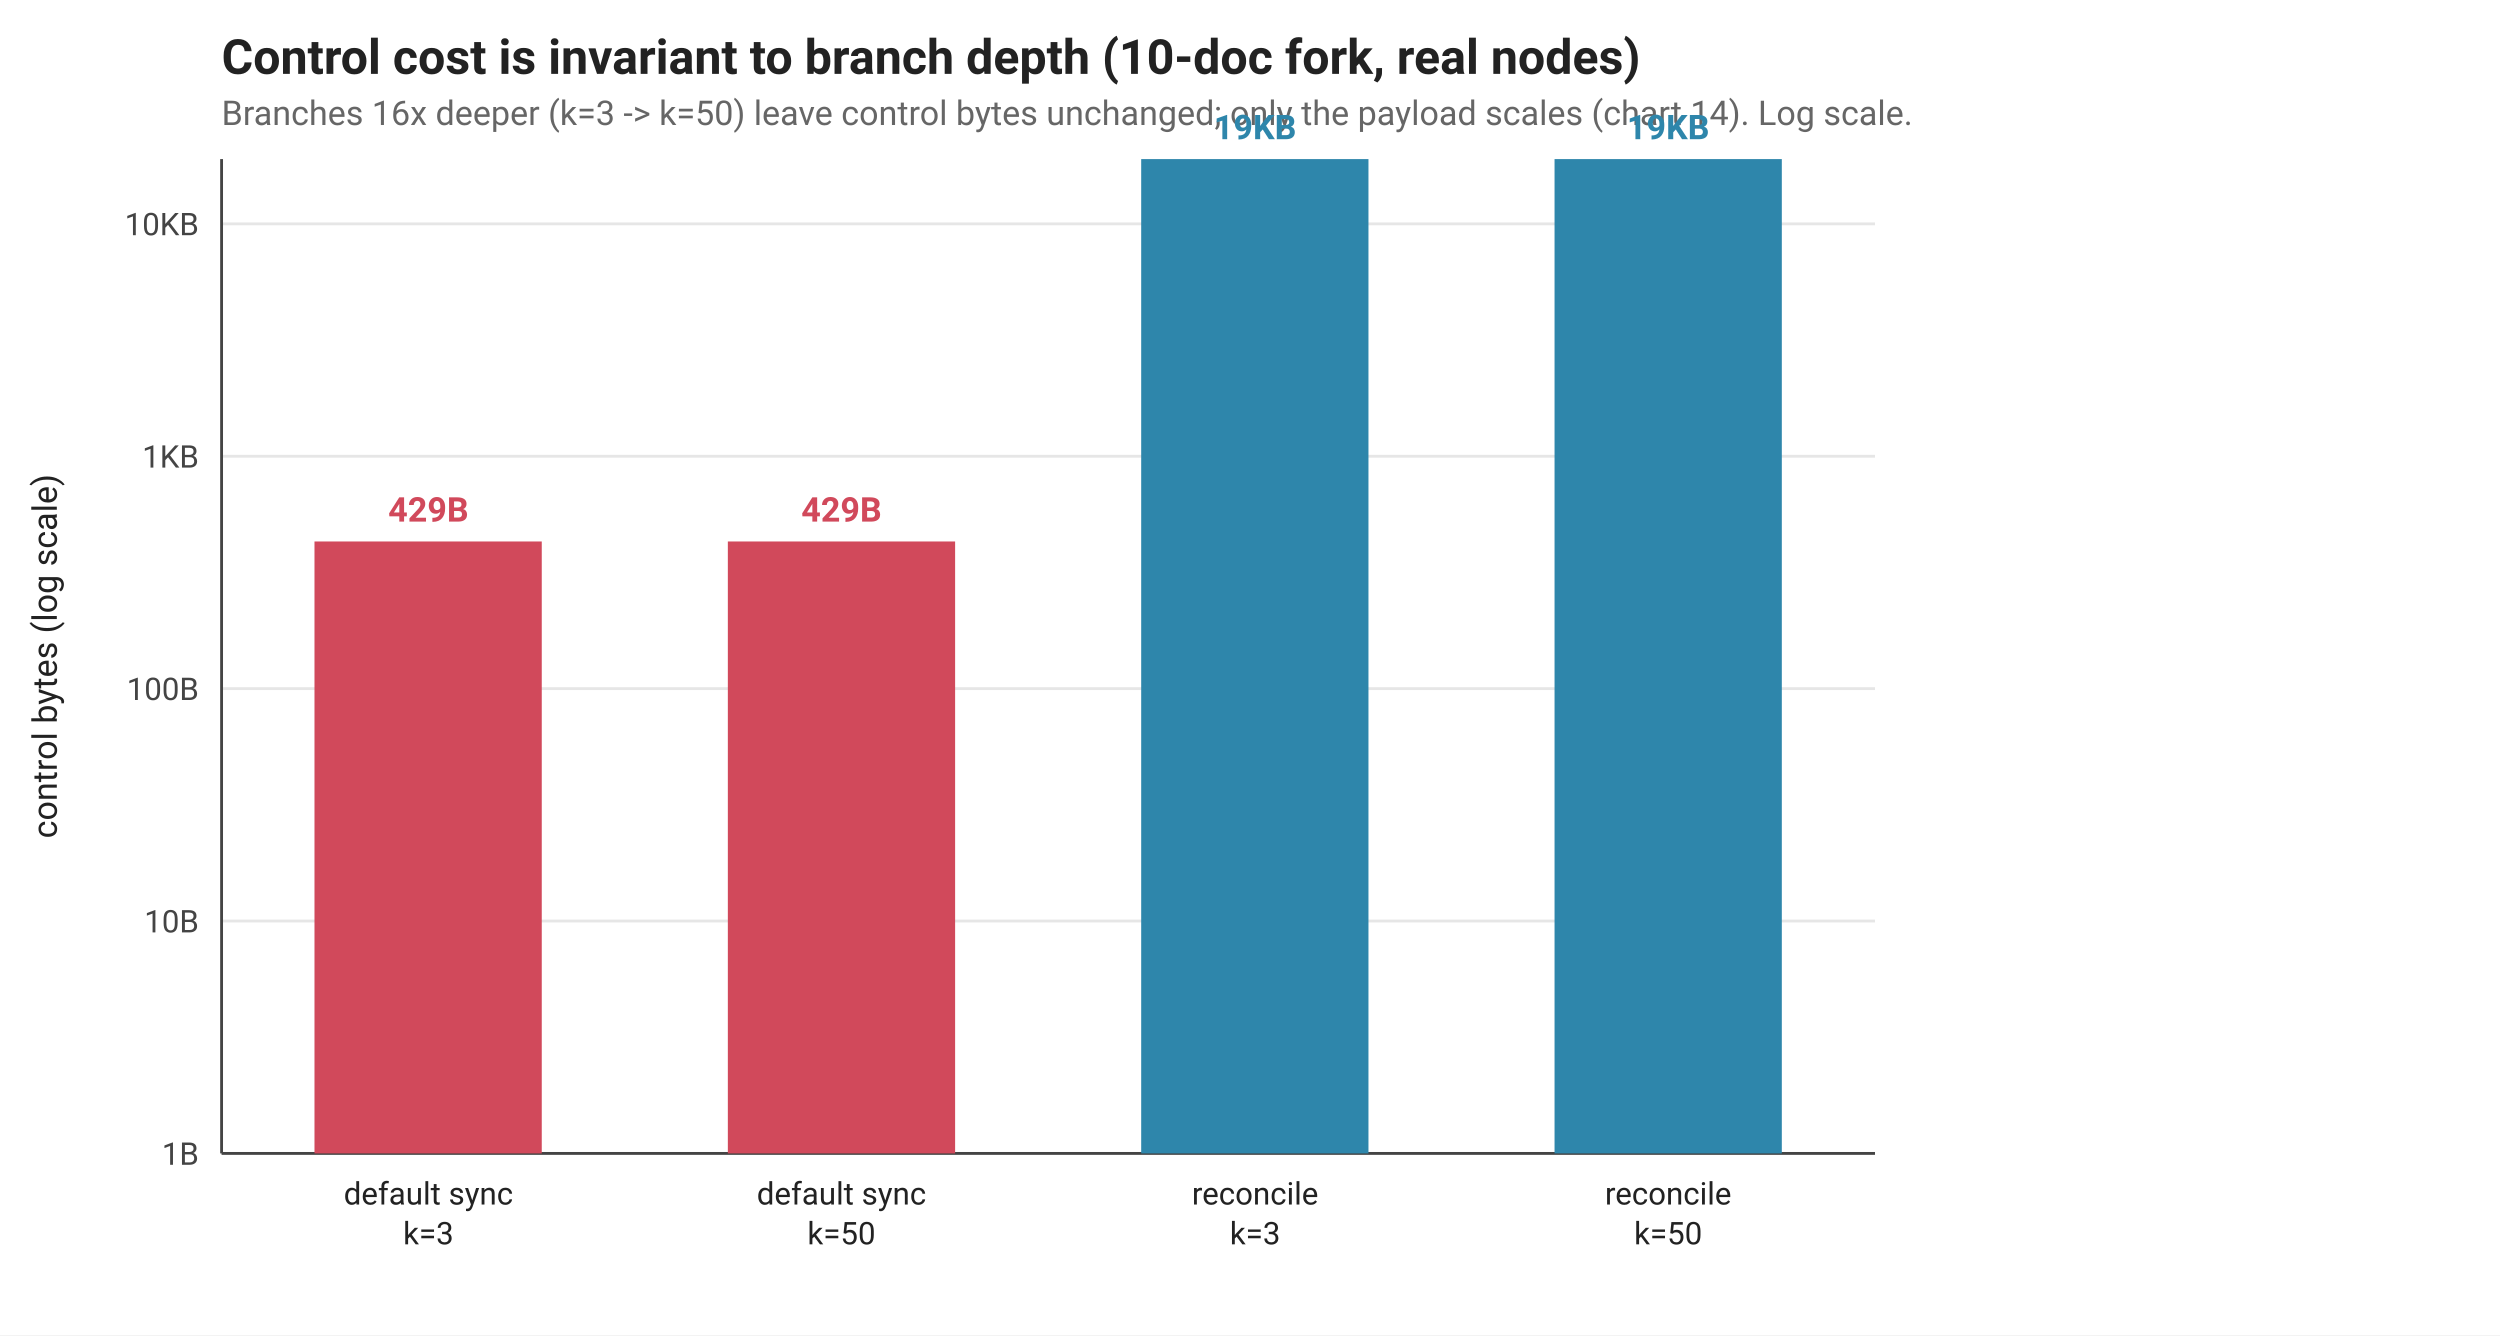
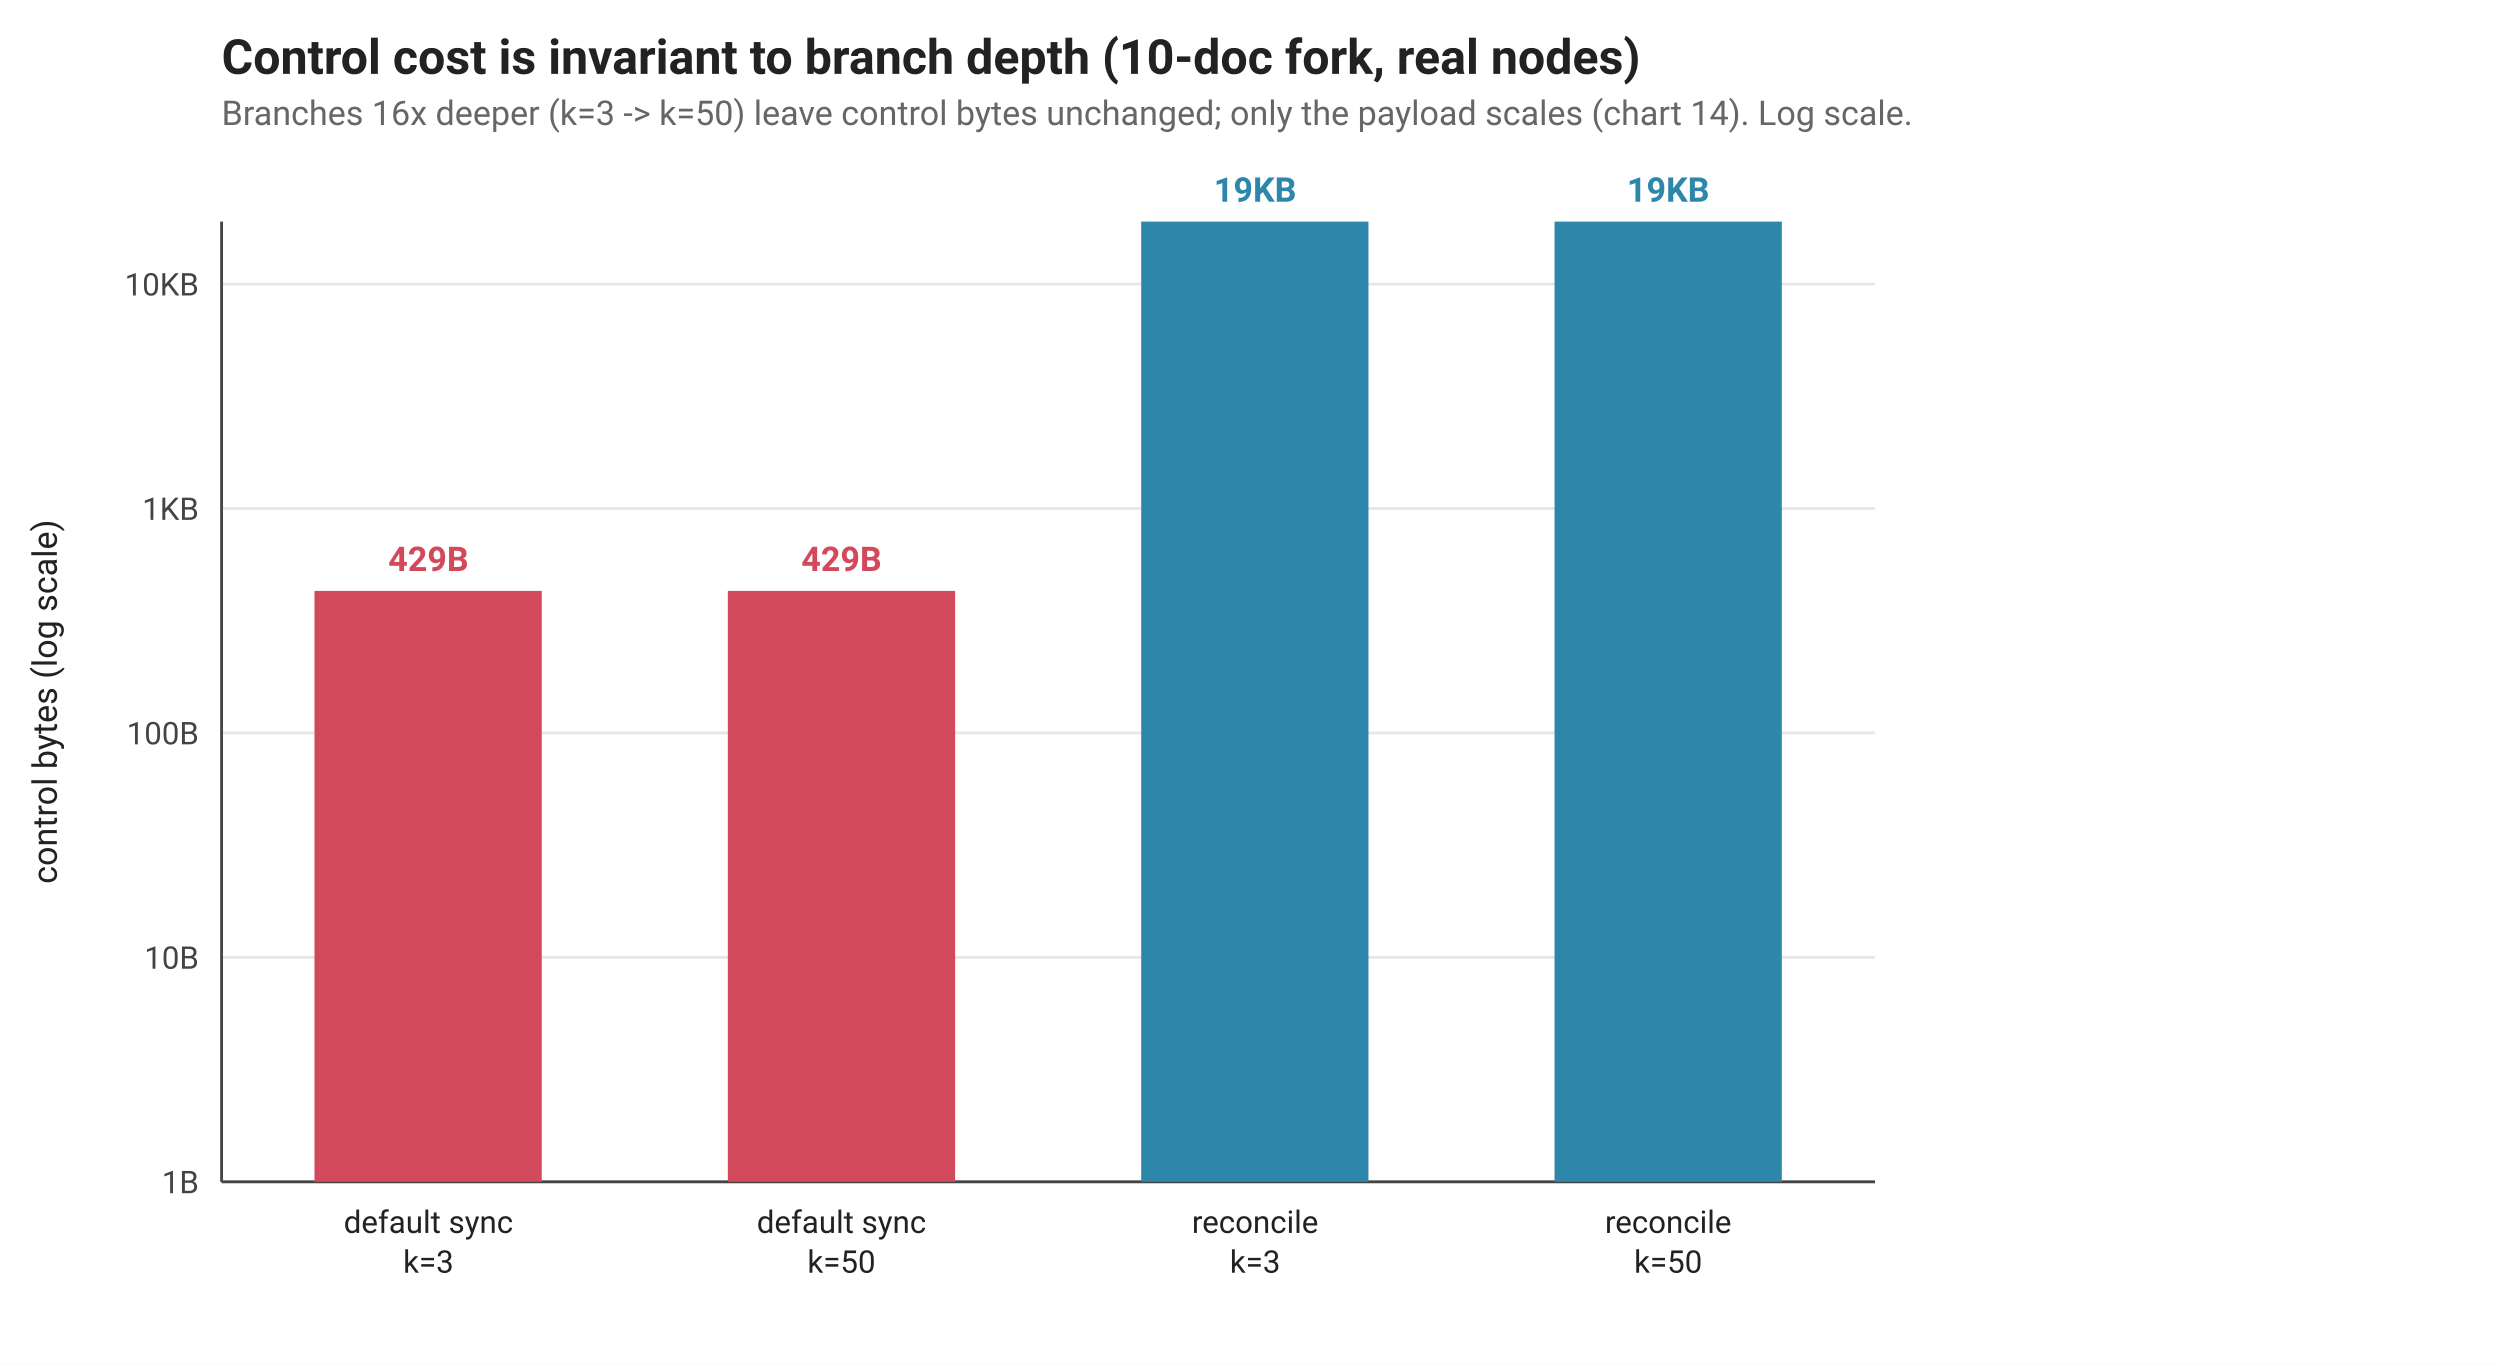
- <svg xmlns="http://www.w3.org/2000/svg" width="880" height="470" viewBox="0 0 880 470" font-family="-apple-system,Segoe UI,Roboto,sans-serif">
-   <rect width="880" height="470" fill="white" />
+ <svg xmlns="http://www.w3.org/2000/svg" width="880" height="480" viewBox="0 0 880 480" font-family="-apple-system,Segoe UI,Roboto,sans-serif">
+   <rect width="880" height="480" fill="white" />
  <text x="78" y="26" font-size="17" font-weight="700" fill="#222222">Control cost is invariant to branch depth (10-doc fork, real nodes)</text>
  <text x="78" y="44" font-size="12" fill="#666">Branches 16x deeper (k=3 -&gt; k=50) leave control bytes unchanged; only the payload scales (chart 14). Log scale.</text>
-   <line x1="78" y1="406.0" x2="660" y2="406.0" stroke="#e6e6e6" />
-   <text x="70" y="410.0" font-size="11" fill="#444444" text-anchor="end">1B</text>
-   <line x1="78" y1="324.2" x2="660" y2="324.2" stroke="#e6e6e6" />
-   <text x="70" y="328.2" font-size="11" fill="#444444" text-anchor="end">10B</text>
-   <line x1="78" y1="242.4" x2="660" y2="242.4" stroke="#e6e6e6" />
-   <text x="70" y="246.4" font-size="11" fill="#444444" text-anchor="end">100B</text>
-   <line x1="78" y1="160.6" x2="660" y2="160.6" stroke="#e6e6e6" />
-   <text x="70" y="164.6" font-size="11" fill="#444444" text-anchor="end">1KB</text>
-   <line x1="78" y1="78.8" x2="660" y2="78.8" stroke="#e6e6e6" />
-   <text x="70" y="82.8" font-size="11" fill="#444444" text-anchor="end">10KB</text>
-   <line x1="78" y1="56" x2="78" y2="406" stroke="#444444" />
-   <line x1="78" y1="406" x2="660" y2="406" stroke="#444444" />
-   <text x="20" y="231" font-size="12" fill="#222222" text-anchor="middle" transform="rotate(-90 20 231)">control bytes (log scale)</text>
-   <rect x="110.7" y="190.6" width="80.0" height="215.4" fill="#d1495b" />
-   <text x="150.8" y="183.6" font-size="12" font-weight="600" fill="#d1495b" text-anchor="middle">429B</text>
-   <text x="150.8" y="424.0" font-size="11" fill="#222222" text-anchor="middle">default sync</text>
-   <text x="150.8" y="438.0" font-size="11" fill="#222222" text-anchor="middle">k=3</text>
-   <rect x="256.2" y="190.6" width="80.0" height="215.4" fill="#d1495b" />
-   <text x="296.2" y="183.6" font-size="12" font-weight="600" fill="#d1495b" text-anchor="middle">429B</text>
-   <text x="296.2" y="424.0" font-size="11" fill="#222222" text-anchor="middle">default sync</text>
-   <text x="296.2" y="438.0" font-size="11" fill="#222222" text-anchor="middle">k=50</text>
-   <rect x="401.7" y="56.0" width="80.0" height="350.0" fill="#2e86ab" />
-   <text x="441.8" y="49.0" font-size="12" font-weight="600" fill="#2e86ab" text-anchor="middle">19KB</text>
-   <text x="441.8" y="424.0" font-size="11" fill="#222222" text-anchor="middle">reconcile</text>
-   <text x="441.8" y="438.0" font-size="11" fill="#222222" text-anchor="middle">k=3</text>
-   <rect x="547.2" y="56.0" width="80.0" height="350.0" fill="#2e86ab" />
-   <text x="587.2" y="49.0" font-size="12" font-weight="600" fill="#2e86ab" text-anchor="middle">19KB</text>
-   <text x="587.2" y="424.0" font-size="11" fill="#222222" text-anchor="middle">reconcile</text>
-   <text x="587.2" y="438.0" font-size="11" fill="#222222" text-anchor="middle">k=50</text>
+   <line x1="78" y1="416.0" x2="660" y2="416.0" stroke="#e6e6e6" />
+   <text x="70" y="420.0" font-size="11" fill="#444444" text-anchor="end">1B</text>
+   <line x1="78" y1="337.0" x2="660" y2="337.0" stroke="#e6e6e6" />
+   <text x="70" y="341.0" font-size="11" fill="#444444" text-anchor="end">10B</text>
+   <line x1="78" y1="258.0" x2="660" y2="258.0" stroke="#e6e6e6" />
+   <text x="70" y="262.0" font-size="11" fill="#444444" text-anchor="end">100B</text>
+   <line x1="78" y1="179.0" x2="660" y2="179.0" stroke="#e6e6e6" />
+   <text x="70" y="183.0" font-size="11" fill="#444444" text-anchor="end">1KB</text>
+   <line x1="78" y1="100.0" x2="660" y2="100.0" stroke="#e6e6e6" />
+   <text x="70" y="104.0" font-size="11" fill="#444444" text-anchor="end">10KB</text>
+   <line x1="78" y1="78" x2="78" y2="416" stroke="#444444" />
+   <line x1="78" y1="416" x2="660" y2="416" stroke="#444444" />
+   <text x="20" y="247" font-size="12" fill="#222222" text-anchor="middle" transform="rotate(-90 20 247)">control bytes (log scale)</text>
+   <rect x="110.7" y="208.0" width="80.0" height="208.0" fill="#d1495b" />
+   <text x="150.8" y="201.0" font-size="12" font-weight="600" fill="#d1495b" text-anchor="middle">429B</text>
+   <text x="150.8" y="434.0" font-size="11" fill="#222222" text-anchor="middle">default sync</text>
+   <text x="150.8" y="448.0" font-size="11" fill="#222222" text-anchor="middle">k=3</text>
+   <rect x="256.2" y="208.0" width="80.0" height="208.0" fill="#d1495b" />
+   <text x="296.2" y="201.0" font-size="12" font-weight="600" fill="#d1495b" text-anchor="middle">429B</text>
+   <text x="296.2" y="434.0" font-size="11" fill="#222222" text-anchor="middle">default sync</text>
+   <text x="296.2" y="448.0" font-size="11" fill="#222222" text-anchor="middle">k=50</text>
+   <rect x="401.7" y="78.0" width="80.0" height="338.0" fill="#2e86ab" />
+   <text x="441.8" y="71.0" font-size="12" font-weight="600" fill="#2e86ab" text-anchor="middle">19KB</text>
+   <text x="441.8" y="434.0" font-size="11" fill="#222222" text-anchor="middle">reconcile</text>
+   <text x="441.8" y="448.0" font-size="11" fill="#222222" text-anchor="middle">k=3</text>
+   <rect x="547.2" y="78.0" width="80.0" height="338.0" fill="#2e86ab" />
+   <text x="587.2" y="71.0" font-size="12" font-weight="600" fill="#2e86ab" text-anchor="middle">19KB</text>
+   <text x="587.2" y="434.0" font-size="11" fill="#222222" text-anchor="middle">reconcile</text>
+   <text x="587.2" y="448.0" font-size="11" fill="#222222" text-anchor="middle">k=50</text>
</svg>
